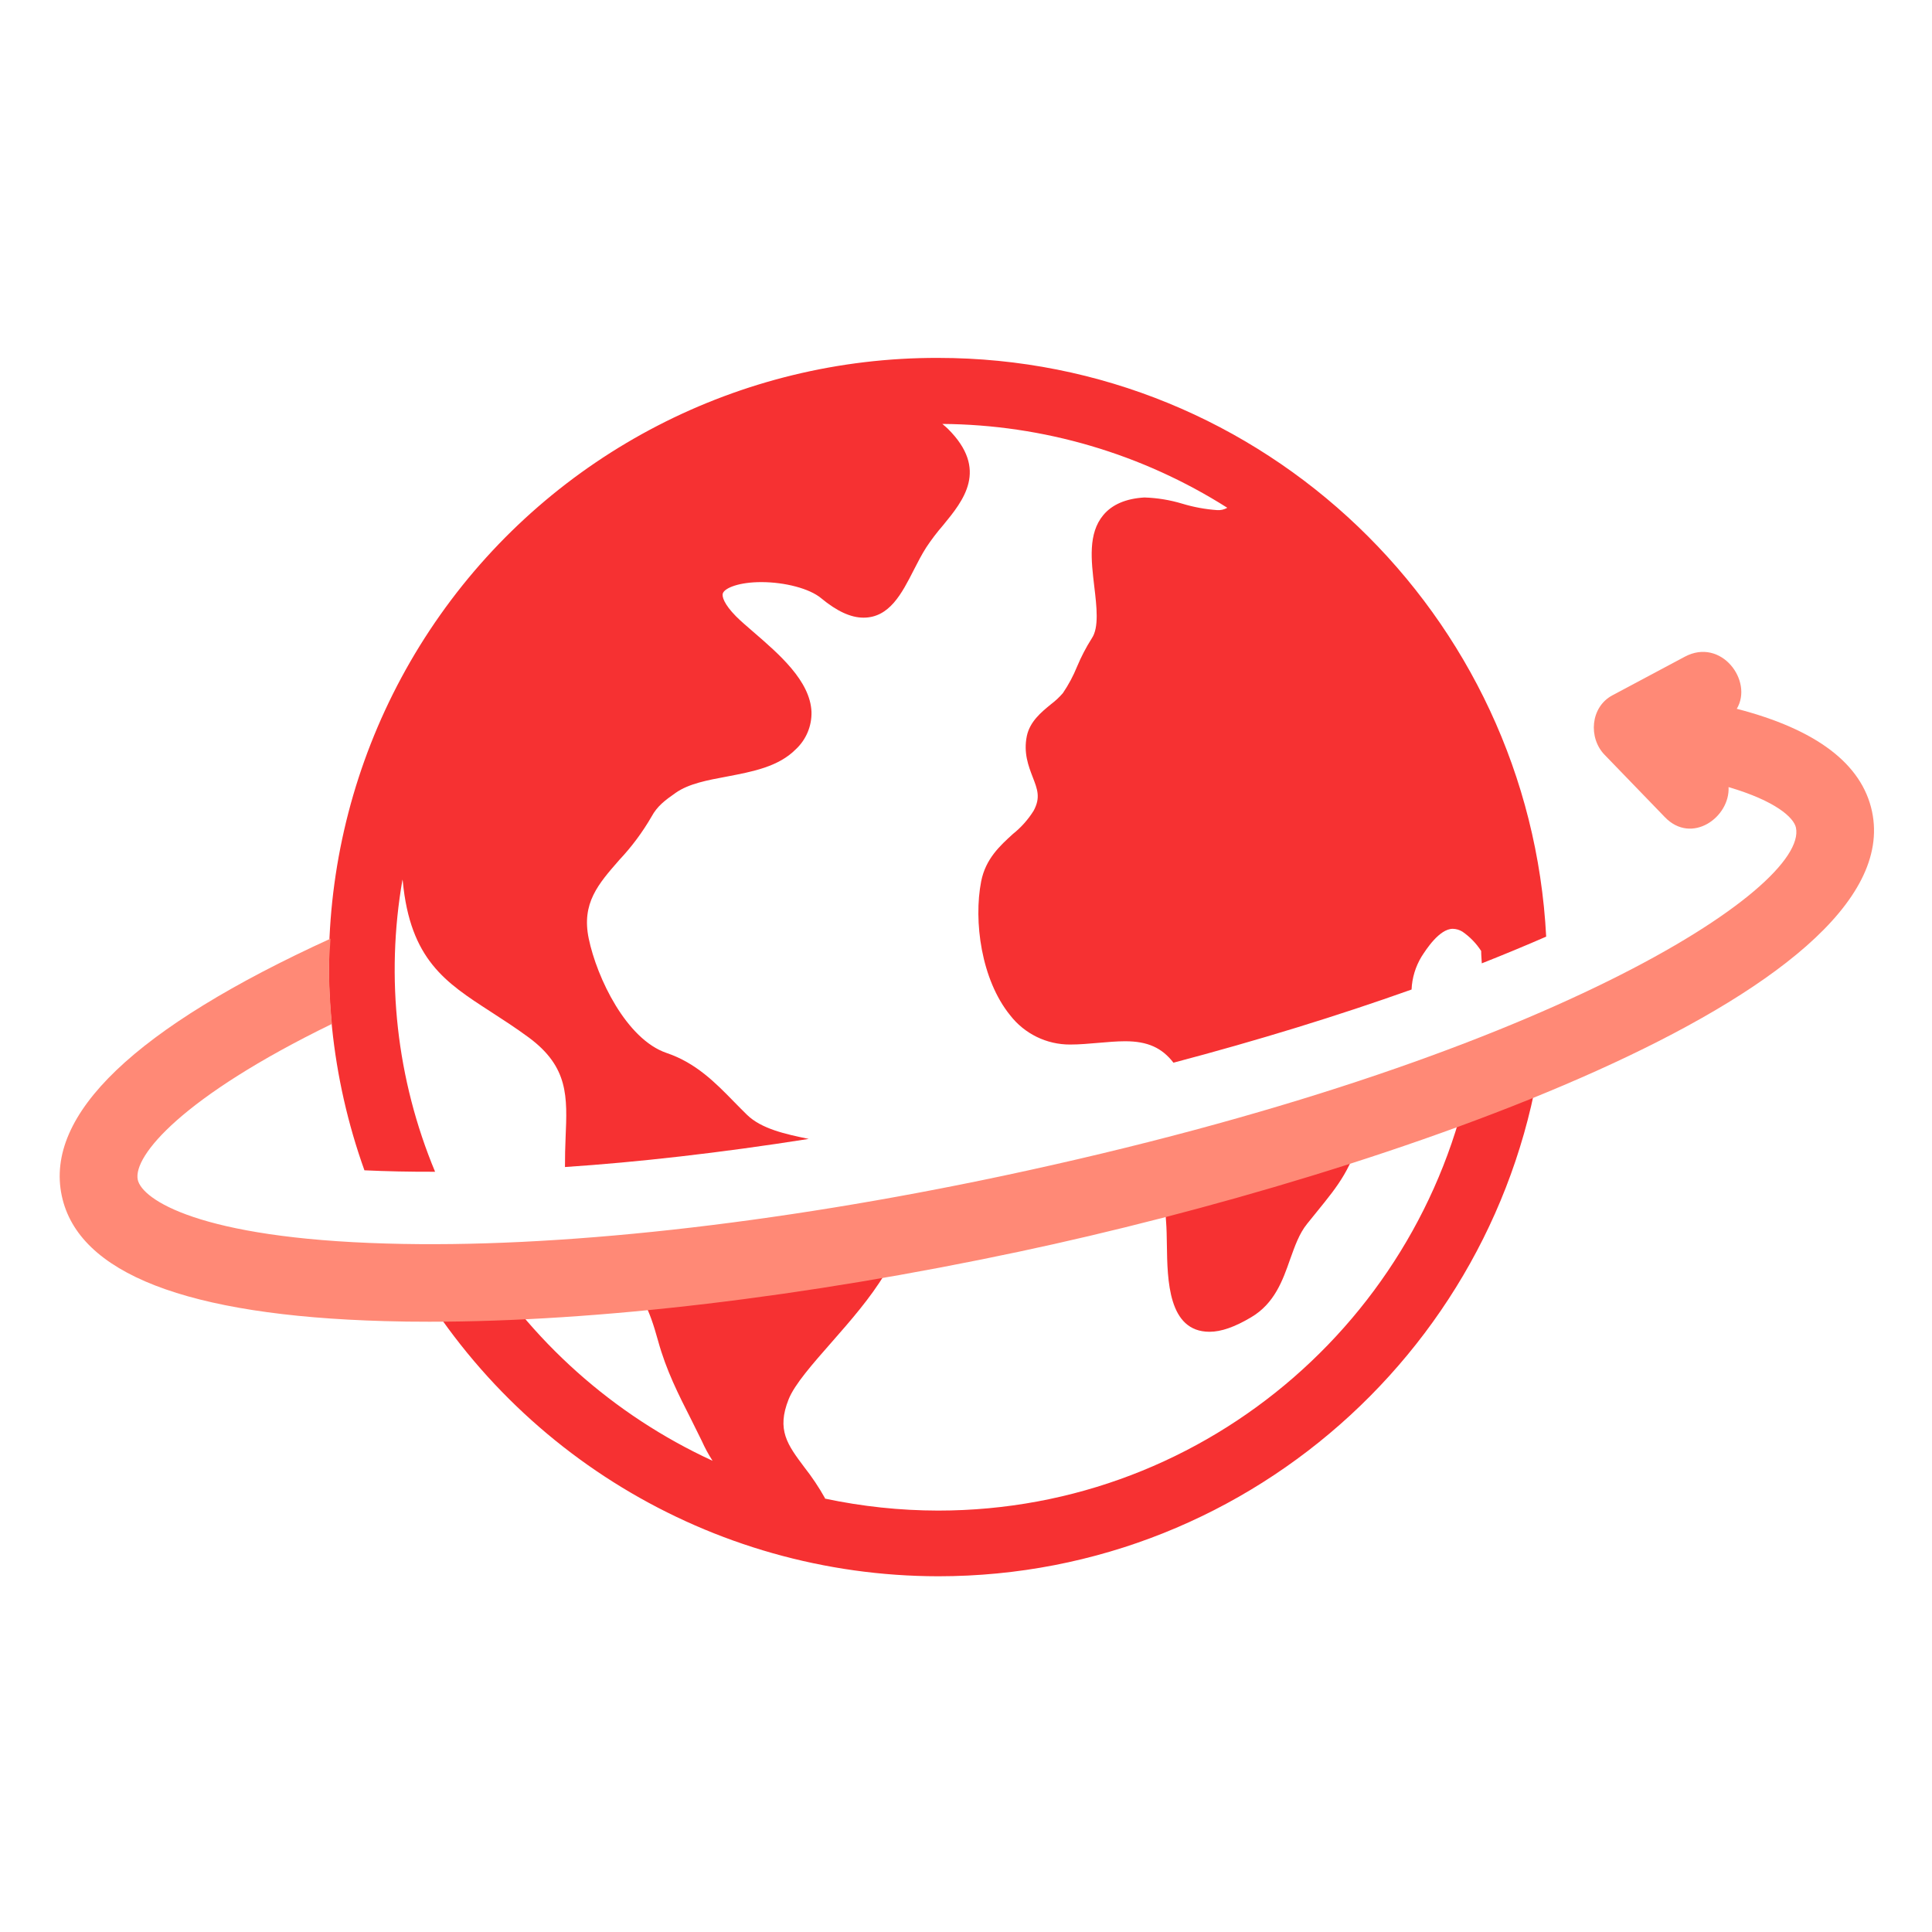
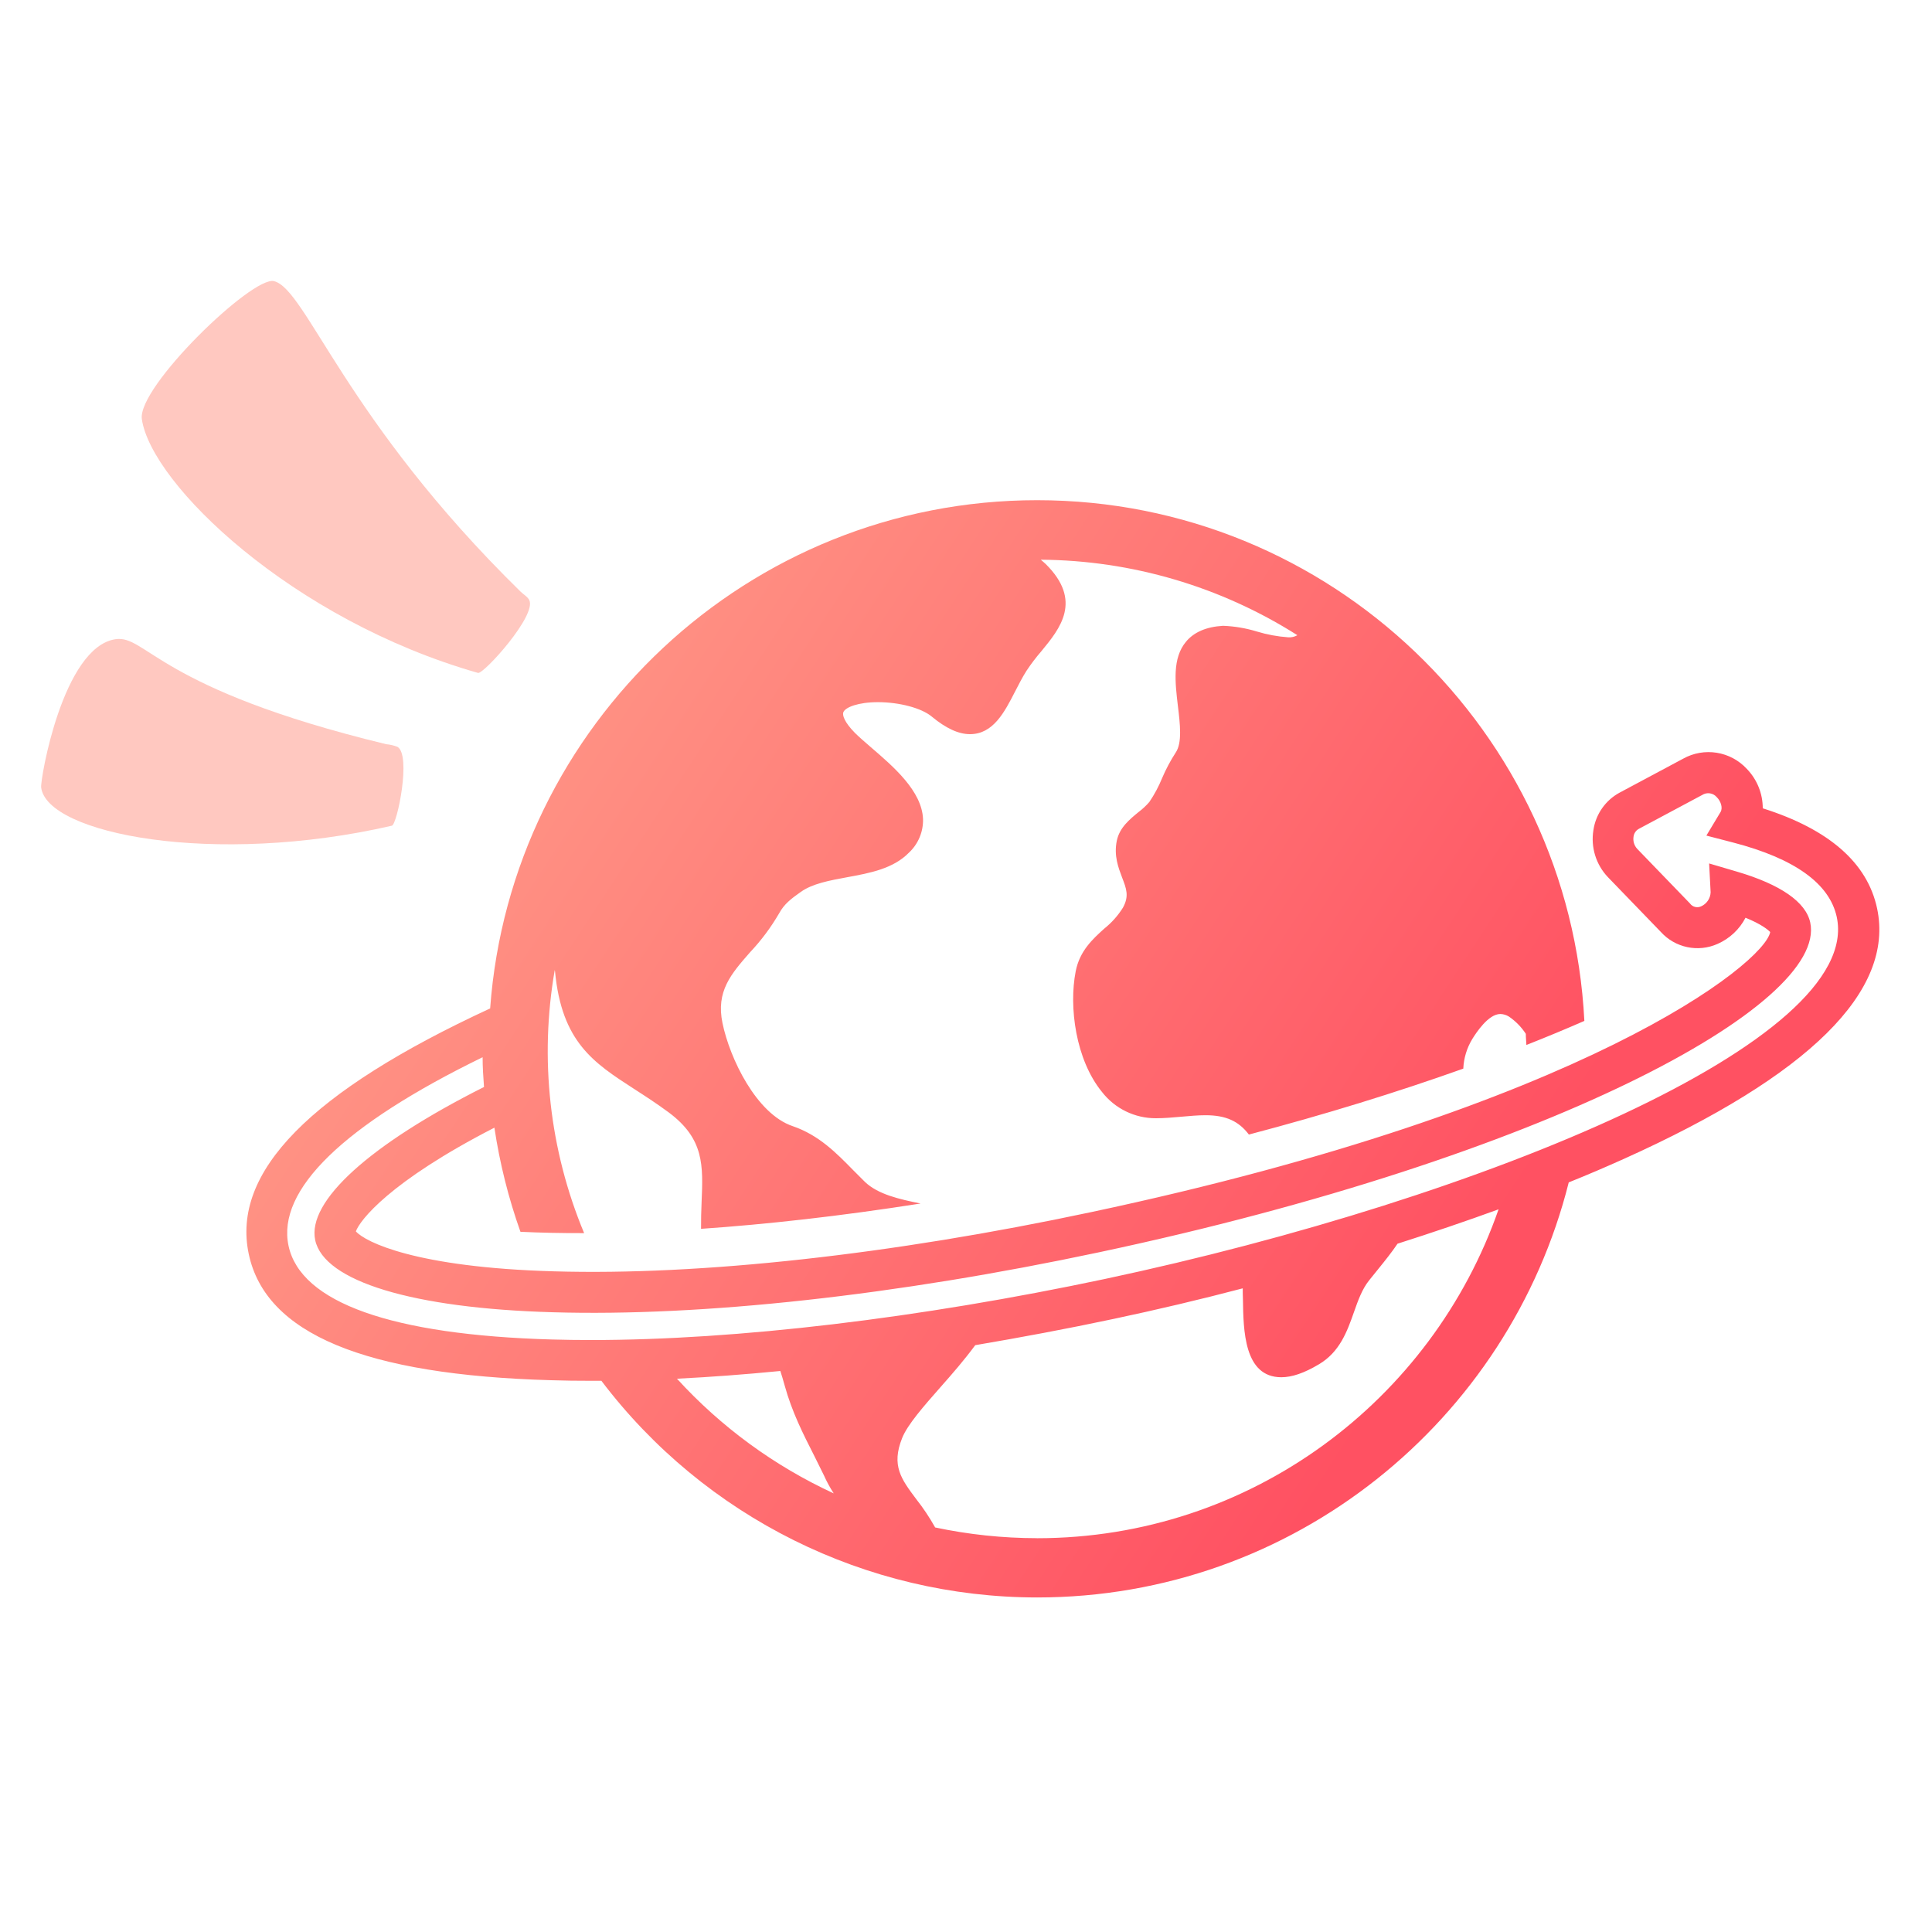
- <svg xmlns="http://www.w3.org/2000/svg" id="Calque_1" data-name="Calque 1" viewBox="0 0 400 400">
+ <svg xmlns="http://www.w3.org/2000/svg" id="Calque_1" data-name="Calque 1" viewBox="0 0 500 500">
  <defs>
-     <style>.cls-1{fill:#f63132;}.cls-2{fill:#ff8976;}</style>
+     <style>.cls-1{fill:#ffc8c0;}.cls-2{fill:url(#Dégradé_sans_nom_61);}</style>
+     <linearGradient id="Dégradé_sans_nom_61" x1="133.68" y1="184.92" x2="371.82" y2="340.95" gradientUnits="userSpaceOnUse">
+       <stop offset="0" stop-color="#ff9485" />
+       <stop offset="1" stop-color="#ff5162" />
+     </linearGradient>
  </defs>
-   <path class="cls-1" d="M90.08,242.6a108.77,108.77,0,0,1-6.75-60.5c0,.1.05.22.06.32,1.54,16.26,8.86,21,18.14,27,2.45,1.59,5.12,3.3,8,5.42,8.19,6.09,7.93,12.2,7.57,20.67-.09,2-.13,4-.13,6.11,15-1,31.89-2.9,50.47-5.82-4.87-1-9.81-2.09-12.79-5-.89-.87-1.76-1.75-2.63-2.64-3.9-4-7.93-8.1-14-10.15-8.33-2.82-14.44-15.55-16.13-23.69-1.52-7.32,1.95-11.27,6.34-16.29a48.54,48.54,0,0,0,6.69-9c1.14-2.1,2.71-3.31,5-4.9,2.7-1.89,6.57-2.61,10.67-3.37,5.2-1,10.57-2,14.16-5.62a10.21,10.21,0,0,0,3.26-7.76c-.26-6.43-6.78-12-12-16.52-1.41-1.22-2.69-2.31-3.63-3.26-2.44-2.48-3-4.14-2.7-4.81.46-1.1,3.4-2.27,7.93-2.27,4.94,0,10,1.35,12.36,3.3,3.29,2.73,6.17,4.06,8.81,4.06,5.37,0,7.93-5,10.41-9.87.81-1.58,1.64-3.21,2.59-4.69a44.43,44.43,0,0,1,3.46-4.55c4.23-5.15,9.51-11.56,1-20-.31-.31-.77-.68-1.14-1a111.66,111.66,0,0,1,59,17.36,3.67,3.67,0,0,1-2.15.48,32.75,32.75,0,0,1-7.18-1.33A30.4,30.4,0,0,0,237,103h-.11c-3.8.23-6.65,1.46-8.46,3.64-3.19,3.8-2.51,9.4-1.87,14.8.5,4.17,1,8.48-.51,10.71A38.9,38.9,0,0,0,223,138a29.6,29.6,0,0,1-2.94,5.5,15.94,15.94,0,0,1-2.46,2.3c-2.06,1.68-4.36,3.59-5,6.56-.73,3.5.34,6.26,1.2,8.5,1,2.58,1.67,4.28.2,7a19.07,19.07,0,0,1-4.28,4.8c-2.65,2.41-5.66,5.13-6.58,9.82-1.6,8.19,0,20.34,6,27.72a15.62,15.62,0,0,0,12.43,6.06c2,0,3.95-.19,5.87-.35s3.71-.33,5.51-.33c4.68,0,7.63,1.37,10,4.44,17.5-4.62,34.06-9.72,49.3-15.15a14.31,14.31,0,0,1,2.07-6.82c.91-1.42,3.68-5.75,6.46-5.75a3.93,3.93,0,0,1,2,.59,14.19,14.19,0,0,1,3.88,4c0,.86.09,1.71.13,2.56q6.91-2.73,13.33-5.53C316.67,127.26,261.63,74.1,194.23,74.1A125.8,125.8,0,0,0,75.45,242.3C80,242.51,84.88,242.62,90.08,242.6Z" />
-   <path class="cls-1" d="M305.35,217.09c-8.2,54.06-54.83,95.66-111.12,95.66a113.41,113.41,0,0,1-23.43-2.48l0-.1a49.3,49.3,0,0,0-4.26-6.38c-3.5-4.67-5.8-7.73-3.26-14.09,1.23-3.08,4.95-7.31,8.88-11.78,7.68-8.75,16.9-19.29,14.55-29.19-20.66,3.62-42.79,6.57-64.22,8.22,1.17,1.31,2.39,2.57,3.64,3.79l1.73,1.7c4.95,5,6.5,8.33,8.39,15.17,1.69,6.14,4.22,11.1,6.89,16.36l2.15,4.34a30,30,0,0,0,2.24,4.13A113.41,113.41,0,0,1,98,258.22c-3.27.08-6.57.19-9.75.19-2,0-3.91,0-5.85-.06a126.19,126.19,0,0,0,111.85,68c65.81,0,119.91-50.65,125.58-115Q312.83,214.29,305.35,217.09Z" />
-   <path class="cls-1" d="M241.59,257.79c.11,7.15.23,17.94,8.83,17.94,2.43,0,5.24-1,8.61-3,4.86-2.86,6.56-7.69,8.05-11.94,1-2.77,1.89-5.38,3.55-7.42l1.94-2.4c4.78-5.89,7.21-8.85,9.84-18.06a38.39,38.39,0,0,1,4.12-8.59l.44-.79c-13.41,4.47-27.61,8.7-42.47,12.56-.25.88-.51,1.77-.78,2.68-1.35,4.5-2.77,9.16-2.3,14.12C241.54,254.33,241.56,256,241.59,257.79Z" />
-   <path class="cls-2" d="M387.58,168c-2.1-9.87-11.55-17-28-21.25,3.47-5.77-3.24-14.81-10.77-10.78l-15,8c-4.54,2.43-5,8.81-1.59,12.31l12.48,12.91c5.55,5.75,13.5,0,13.18-6.23,9.76,2.87,13.5,6.31,13.95,8.39,2.64,12.43-51.4,48.15-164.12,72.08C160.38,253.46,115,258.5,80,257.46c-38.73-1.1-50.61-9.12-51.48-13.22-1-4.89,9.17-17.14,40.2-32.25-.37-3.87-.6-7.78-.6-11.75,0-2,.21-3.93.3-5.9-40.45,18.48-59.21,36.39-55.63,53.24,3.41,16.06,25.87,24.79,66.76,25.94q4.59.14,9.39.13c34.77,0,77.71-5.09,122.18-14.53C286.41,243.14,395.59,205.66,387.58,168Z" />
+   <path class="cls-1" d="M36.71,108.48c2.46,16.83,38.87,51.94,87,65.67,1.41.4,15.32-14.94,13.25-18.87-.48-.91-1.5-1.44-2.23-2.16C89.27,108.56,79.29,74.9,70.92,72.76,65.36,71.33,35.5,100.16,36.71,108.48Z" />
+   <path class="cls-1" d="M10.65,203.78c1.46,12,44.61,20.52,90.77,9.91,1.36-.31,5.08-18.28,1.44-20.41a10.6,10.6,0,0,0-2.9-.68c-59.31-14.35-62.07-28.4-70.11-27.17C16.24,167.52,10.4,201.72,10.65,203.78Z" />
+   <path class="cls-2" d="M485.79,235.09h0c-2.51-11.79-12.45-20.48-29.59-25.9A14.64,14.64,0,0,0,452.09,199a13.5,13.5,0,0,0-16.52-2.64l-16.39,8.76a13.21,13.21,0,0,0-6.81,9.73A14.3,14.3,0,0,0,416.12,227l13.68,14.16a12.78,12.78,0,0,0,14.73,3.11,14.92,14.92,0,0,0,7.21-6.76c4.13,1.67,5.82,3.12,6.39,3.7-1.47,8.08-48,45.37-175.86,72.51-51.72,11-101.05,16.41-138.88,15.3-35.78-1-48.88-7.6-51.29-10.34,1-2.82,8.65-12.87,35.85-26.84a144.14,144.14,0,0,0,6.74,26.95c5.14.24,10.62.36,16.48.34a122.43,122.43,0,0,1-7.6-68.1c0,.11.06.24.07.37,1.73,18.31,10,23.64,20.41,30.38,2.76,1.78,5.76,3.71,9,6.1,9.22,6.86,8.92,13.73,8.52,23.26-.1,2.21-.15,4.51-.14,6.88,16.92-1.16,35.9-3.27,56.81-6.55-5.48-1.12-11-2.35-14.4-5.6-1-1-2-2-3-3-4.39-4.48-8.92-9.12-15.71-11.43-9.37-3.17-16.26-17.5-18.15-26.66-1.71-8.23,2.19-12.69,7.14-18.34a54.65,54.65,0,0,0,7.54-10.11c1.29-2.36,3.05-3.72,5.61-5.52,3-2.13,7.39-2.94,12-3.79,5.85-1.07,11.9-2.2,15.94-6.33a11.49,11.49,0,0,0,3.67-8.73c-.29-7.24-7.63-13.54-13.51-18.59-1.59-1.37-3-2.6-4.09-3.67-2.75-2.79-3.36-4.65-3-5.42.52-1.24,3.82-2.56,8.92-2.56,5.56,0,11.27,1.52,13.91,3.71,3.7,3.07,6.95,4.57,9.92,4.57,6,0,8.92-5.65,11.71-11.11.91-1.77,1.85-3.61,2.91-5.28a50.13,50.13,0,0,1,3.89-5.12c4.77-5.8,10.7-13,1.1-22.51-.34-.34-.87-.76-1.29-1.13a125.69,125.69,0,0,1,66.41,19.54,4.13,4.13,0,0,1-2.42.54,36.88,36.88,0,0,1-8.08-1.5,34.2,34.2,0,0,0-8.67-1.47h-.12c-4.28.26-7.48,1.64-9.52,4.1-3.59,4.28-2.83,10.58-2.11,16.66.57,4.7,1.14,9.54-.58,12.06a43.73,43.73,0,0,0-3.5,6.58,33.37,33.37,0,0,1-3.31,6.19,17.94,17.94,0,0,1-2.77,2.59c-2.32,1.9-4.91,4-5.64,7.38-.82,3.93.39,7,1.35,9.56,1.12,2.9,1.88,4.82.22,7.83a21.49,21.49,0,0,1-4.82,5.41c-3,2.71-6.37,5.77-7.4,11.05-1.81,9.22,0,22.89,6.79,31.21a17.58,17.58,0,0,0,14,6.82c2.21,0,4.44-.21,6.61-.4s4.18-.38,6.21-.38c5.27,0,8.59,1.54,11.21,5,19.7-5.19,38.34-10.94,55.49-17.06a16.1,16.1,0,0,1,2.33-7.67c1-1.6,4.14-6.47,7.27-6.47a4.42,4.42,0,0,1,2.21.67,16,16,0,0,1,4.37,4.46c0,1,.11,1.93.15,2.89q7.78-3.07,15-6.23c-3.79-74.93-65.75-134.76-141.62-134.76-74.78,0-136.19,58.11-141.56,131.53-46.52,21.51-67,42.32-62.47,63.58,4.37,20.61,30,31.28,78.23,32.64q5.11.16,10.46.15l2.57,0a141.59,141.59,0,0,0,112.77,56.07c66.37,0,122.11-45.8,137.58-107.42,5-2,9.77-4.06,14.31-6.1C468.28,278.3,490.33,256.48,485.79,235.09ZM175.2,356.81c8.6-.43,17.55-1.1,26.75-2,.37,1.14.74,2.36,1.11,3.72,1.91,6.92,4.75,12.49,7.76,18.42l2.42,4.89a33.8,33.8,0,0,0,2.53,4.65A127,127,0,0,1,175.2,356.81Zm93.18,41.27A127.66,127.66,0,0,1,242,395.3l-.05-.11a55.36,55.36,0,0,0-4.8-7.18c-3.93-5.25-6.53-8.7-3.67-15.86,1.39-3.47,5.57-8.22,10-13.25,3-3.39,6.14-7,8.91-10.77,11.78-2,23.73-4.23,35.73-6.78,11.14-2.36,22.37-5,33.5-7.93,0,.9,0,1.84.05,2.82.12,8,.26,20.19,9.94,20.19,2.74,0,5.9-1.07,9.69-3.33,5.47-3.21,7.38-8.65,9.07-13.44,1.1-3.11,2.13-6.05,4-8.36l2.18-2.7c2.05-2.53,3.69-4.59,5.13-6.73,9-2.87,17.78-5.85,26.15-8.9C370.6,362.45,323.65,398.09,268.38,398.09ZM285.93,331C237.88,341.18,190.68,346.8,153,346.8q-5.18,0-10.15-.14c-41.48-1.17-65.06-9.56-68.18-24.26-3.07-14.46,14.26-31.26,50.23-48.79,0,2.5.16,5.05.36,7.7-29.55,14.85-45.82,29.56-43.69,39.62,2.27,10.67,25.26,17.66,61.48,18.68,38.65,1.15,88.85-4.36,141.38-15.52,115.72-24.57,188.6-64,184.06-85.34-1.13-5.3-7.69-9.86-19-13.18l-7.17-2.11.39,7.47a4.15,4.15,0,0,1-2.46,3.63,2.33,2.33,0,0,1-2.89-.75l-13.69-14.17a3.77,3.77,0,0,1-.91-3.12,2.68,2.68,0,0,1,1.34-2l16.39-8.76a2.91,2.91,0,0,1,3.85.59c1,1,1.59,2.74.92,3.83l-3.65,6.07,6.86,1.78c16,4.15,25,10.64,26.88,19.28C482.22,269.3,384.42,310.06,285.93,331Z" />
</svg>
